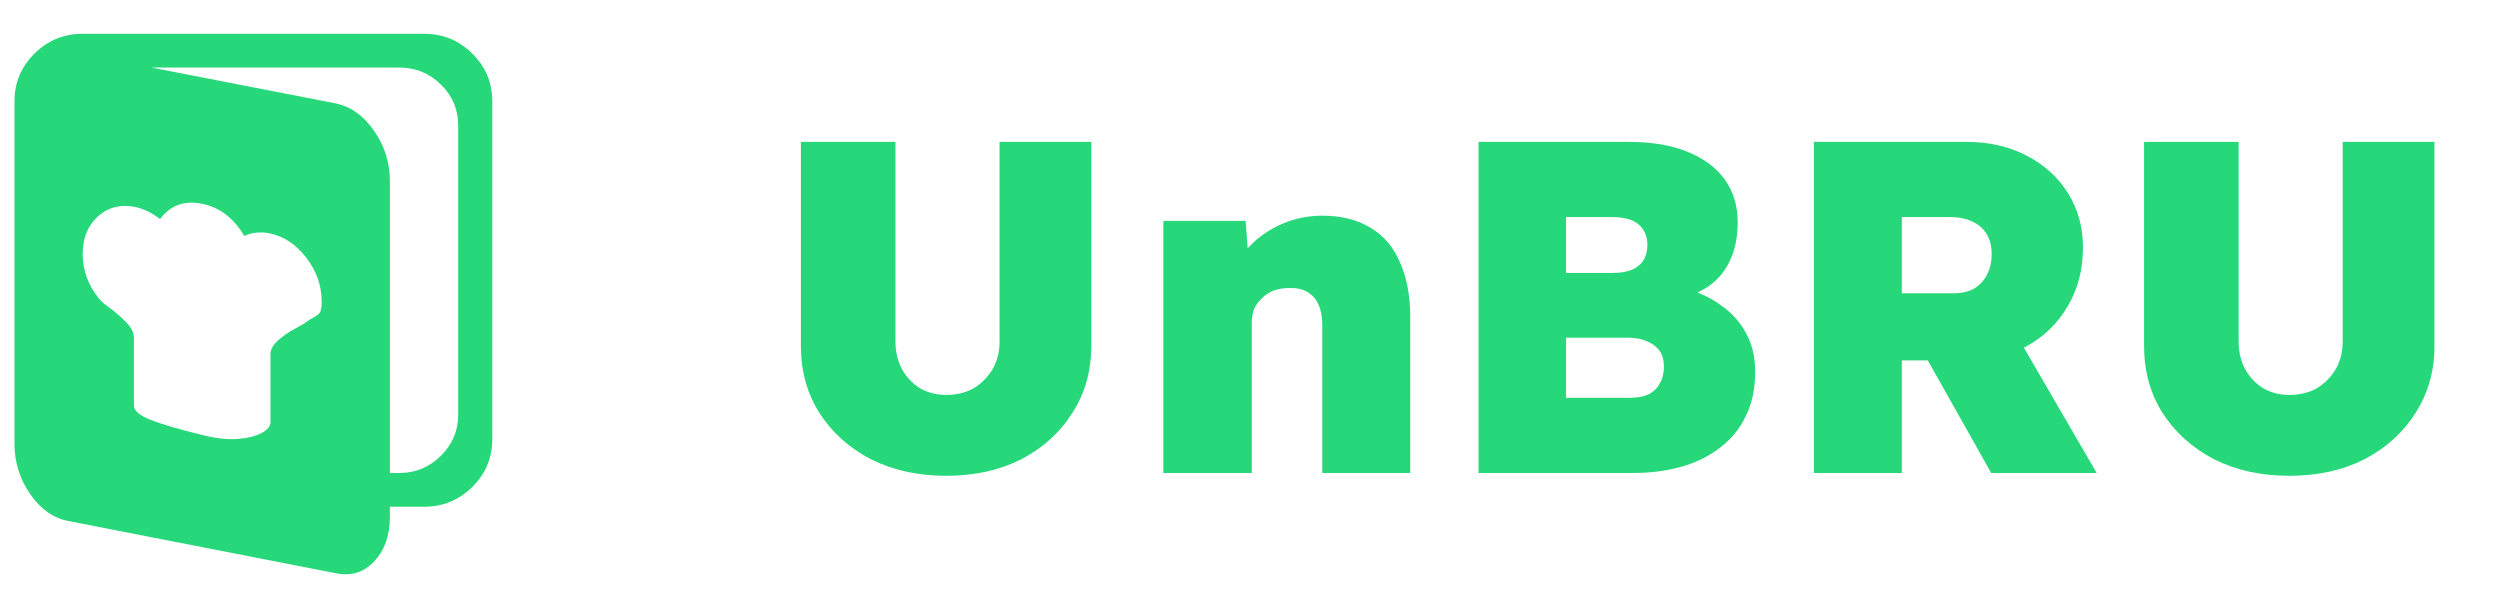
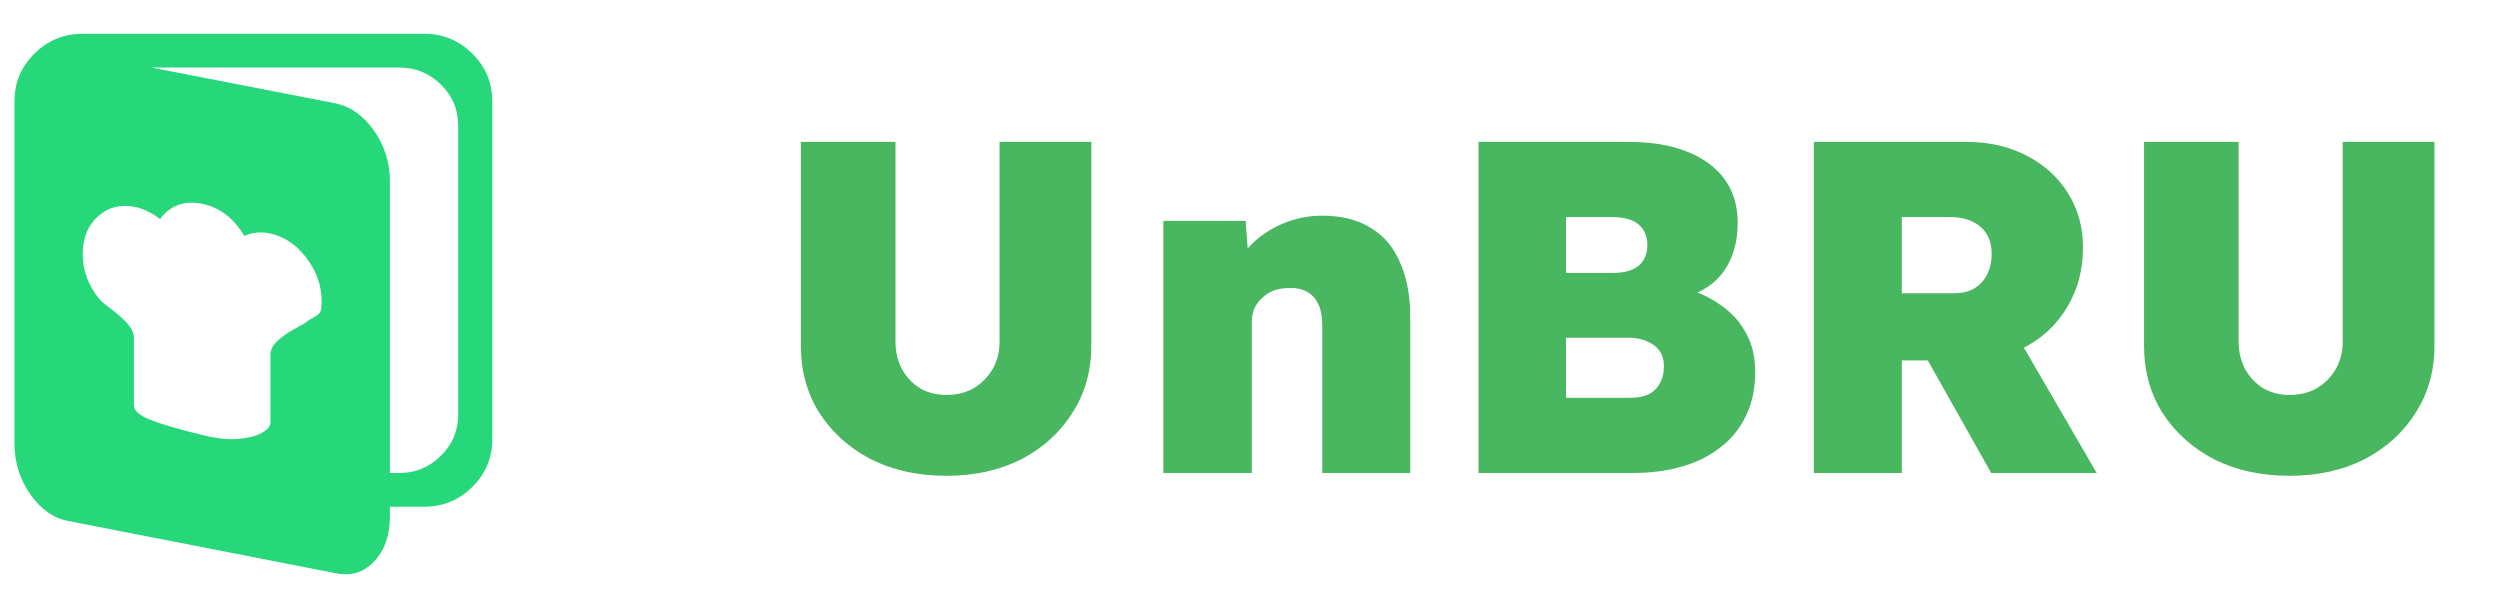
<svg xmlns="http://www.w3.org/2000/svg" width="74" height="18" viewBox="0 0 74 18" fill="none">
  <path d="M12.552 15H11.541V15.297C11.541 15.849 11.386 16.289 11.076 16.617C10.765 16.945 10.389 17.062 9.947 16.969L2.022 15.422C1.58 15.338 1.204 15.073 0.893 14.625C0.583 14.177 0.428 13.677 0.428 13.125V3C0.428 2.448 0.625 1.977 1.02 1.586C1.414 1.195 1.89 1 2.448 1H12.552C13.11 1 13.586 1.195 13.98 1.586C14.375 1.977 14.572 2.448 14.572 3V13C14.572 13.552 14.375 14.023 13.98 14.414C13.586 14.805 13.11 15 12.552 15ZM2.448 7.516C2.448 7.995 2.606 8.432 2.922 8.828C2.964 8.891 3.077 8.99 3.261 9.125C3.445 9.26 3.609 9.404 3.751 9.555C3.893 9.706 3.964 9.854 3.964 10V12C3.964 12.156 4.13 12.3 4.461 12.43C4.793 12.56 5.3 12.708 5.984 12.875C6.395 12.979 6.75 13.018 7.05 12.992C7.35 12.966 7.584 12.906 7.753 12.812C7.921 12.719 8.005 12.615 8.005 12.5V10.5C8.005 10.354 8.076 10.216 8.218 10.086C8.36 9.956 8.529 9.839 8.723 9.734C8.918 9.63 9.031 9.562 9.063 9.531C9.116 9.49 9.192 9.443 9.292 9.391C9.392 9.339 9.455 9.284 9.481 9.227C9.508 9.169 9.521 9.068 9.521 8.922C9.521 8.453 9.368 8.021 9.063 7.625C8.758 7.229 8.395 6.99 7.974 6.906C7.71 6.854 7.463 6.88 7.232 6.984C6.916 6.453 6.498 6.135 5.977 6.031C5.456 5.927 5.043 6.078 4.737 6.484C4.495 6.297 4.248 6.177 3.995 6.125C3.564 6.042 3.198 6.135 2.898 6.406C2.598 6.677 2.448 7.047 2.448 7.516ZM13.562 3.719C13.562 3.24 13.391 2.833 13.049 2.5C12.707 2.167 12.299 2 11.826 2H4.485L9.947 3.062C10.389 3.156 10.765 3.427 11.076 3.875C11.386 4.323 11.541 4.818 11.541 5.359V14H11.826C12.299 14 12.707 13.831 13.049 13.492C13.391 13.154 13.562 12.75 13.562 12.281V3.719Z" fill="#27D87B" />
-   <path d="M28.005 14.084C27.174 14.084 26.432 13.921 25.779 13.594C25.134 13.258 24.626 12.801 24.253 12.222C23.889 11.643 23.706 10.981 23.706 10.234V4.2H26.506V10.108C26.506 10.416 26.572 10.691 26.703 10.934C26.833 11.167 27.011 11.354 27.235 11.494C27.468 11.625 27.724 11.69 28.005 11.69C28.312 11.69 28.583 11.625 28.817 11.494C29.05 11.354 29.236 11.167 29.377 10.934C29.517 10.691 29.587 10.416 29.587 10.108V4.2H32.303V10.234C32.303 10.981 32.116 11.643 31.742 12.222C31.378 12.801 30.875 13.258 30.23 13.594C29.587 13.921 28.845 14.084 28.005 14.084ZM34.435 14V6.538H36.871L36.983 8.05L36.451 8.218C36.545 7.863 36.727 7.551 36.997 7.28C37.268 7 37.59 6.781 37.963 6.622C38.337 6.463 38.729 6.384 39.139 6.384C39.699 6.384 40.171 6.501 40.553 6.734C40.945 6.958 41.239 7.299 41.435 7.756C41.641 8.204 41.743 8.755 41.743 9.408V14H39.139V9.618C39.139 9.375 39.102 9.175 39.027 9.016C38.953 8.848 38.841 8.722 38.691 8.638C38.542 8.554 38.365 8.517 38.159 8.526C38.001 8.526 37.851 8.549 37.711 8.596C37.581 8.643 37.464 8.717 37.361 8.82C37.259 8.913 37.179 9.021 37.123 9.142C37.077 9.263 37.053 9.399 37.053 9.548V14H35.751C35.434 14 35.163 14 34.939 14C34.725 14 34.557 14 34.435 14ZM43.764 14V4.2H48.202C48.892 4.2 49.476 4.298 49.952 4.494C50.437 4.69 50.806 4.965 51.058 5.32C51.31 5.675 51.436 6.095 51.436 6.58C51.436 7.159 51.3 7.639 51.03 8.022C50.759 8.405 50.367 8.661 49.854 8.792L49.812 8.526C50.241 8.629 50.614 8.797 50.932 9.03C51.258 9.254 51.51 9.534 51.688 9.87C51.865 10.197 51.954 10.575 51.954 11.004C51.954 11.508 51.86 11.947 51.674 12.32C51.496 12.693 51.24 13.006 50.904 13.258C50.577 13.51 50.194 13.697 49.756 13.818C49.326 13.939 48.855 14 48.342 14H43.764ZM46.354 11.774H48.258C48.472 11.774 48.65 11.741 48.79 11.676C48.939 11.601 49.051 11.494 49.126 11.354C49.21 11.214 49.252 11.046 49.252 10.85C49.252 10.663 49.21 10.509 49.126 10.388C49.042 10.267 48.92 10.173 48.762 10.108C48.603 10.033 48.412 9.996 48.188 9.996H46.354V11.774ZM46.354 8.078H47.754C47.978 8.078 48.164 8.045 48.314 7.98C48.463 7.915 48.575 7.821 48.65 7.7C48.724 7.569 48.762 7.42 48.762 7.252C48.762 7 48.678 6.799 48.51 6.65C48.342 6.501 48.076 6.426 47.712 6.426H46.354V8.078ZM53.69 14V4.2H58.212C58.874 4.2 59.467 4.335 59.989 4.606C60.512 4.877 60.918 5.245 61.208 5.712C61.506 6.179 61.656 6.715 61.656 7.322C61.656 7.975 61.506 8.554 61.208 9.058C60.918 9.562 60.512 9.959 59.989 10.248C59.467 10.528 58.874 10.668 58.212 10.668H56.294V14H53.69ZM58.94 14L56.447 9.576L59.289 9.226L62.062 14H58.94ZM56.294 8.68H57.834C58.076 8.68 58.277 8.633 58.435 8.54C58.603 8.437 58.73 8.302 58.813 8.134C58.907 7.957 58.953 7.751 58.953 7.518C58.953 7.294 58.907 7.103 58.813 6.944C58.72 6.776 58.58 6.65 58.394 6.566C58.216 6.473 57.992 6.426 57.721 6.426H56.294V8.68ZM67.762 14.084C66.932 14.084 66.19 13.921 65.536 13.594C64.892 13.258 64.384 12.801 64.01 12.222C63.646 11.643 63.464 10.981 63.464 10.234V4.2H66.264V10.108C66.264 10.416 66.33 10.691 66.46 10.934C66.591 11.167 66.768 11.354 66.992 11.494C67.226 11.625 67.482 11.69 67.762 11.69C68.07 11.69 68.341 11.625 68.574 11.494C68.808 11.354 68.994 11.167 69.134 10.934C69.274 10.691 69.344 10.416 69.344 10.108V4.2H72.06V10.234C72.06 10.981 71.874 11.643 71.5 12.222C71.136 12.801 70.632 13.258 69.988 13.594C69.344 13.921 68.602 14.084 67.762 14.084Z" fill="#27D87B" />
+   <path d="M28.005 14.084C27.174 14.084 26.432 13.921 25.779 13.594C25.134 13.258 24.626 12.801 24.253 12.222C23.889 11.643 23.706 10.981 23.706 10.234V4.2H26.506V10.108C26.506 10.416 26.572 10.691 26.703 10.934C26.833 11.167 27.011 11.354 27.235 11.494C27.468 11.625 27.724 11.69 28.005 11.69C28.312 11.69 28.583 11.625 28.817 11.494C29.05 11.354 29.236 11.167 29.377 10.934C29.517 10.691 29.587 10.416 29.587 10.108V4.2H32.303V10.234C32.303 10.981 32.116 11.643 31.742 12.222C31.378 12.801 30.875 13.258 30.23 13.594C29.587 13.921 28.845 14.084 28.005 14.084ZM34.435 14V6.538H36.871L36.983 8.05L36.451 8.218C36.545 7.863 36.727 7.551 36.997 7.28C37.268 7 37.59 6.781 37.963 6.622C38.337 6.463 38.729 6.384 39.139 6.384C39.699 6.384 40.171 6.501 40.553 6.734C40.945 6.958 41.239 7.299 41.435 7.756C41.641 8.204 41.743 8.755 41.743 9.408V14H39.139V9.618C39.139 9.375 39.102 9.175 39.027 9.016C38.953 8.848 38.841 8.722 38.691 8.638C38.542 8.554 38.365 8.517 38.159 8.526C38.001 8.526 37.851 8.549 37.711 8.596C37.581 8.643 37.464 8.717 37.361 8.82C37.259 8.913 37.179 9.021 37.123 9.142C37.077 9.263 37.053 9.399 37.053 9.548V14H35.751C35.434 14 35.163 14 34.939 14C34.725 14 34.557 14 34.435 14ZM43.764 14V4.2H48.202C48.892 4.2 49.476 4.298 49.952 4.494C50.437 4.69 50.806 4.965 51.058 5.32C51.31 5.675 51.436 6.095 51.436 6.58C51.436 7.159 51.3 7.639 51.03 8.022C50.759 8.405 50.367 8.661 49.854 8.792L49.812 8.526C50.241 8.629 50.614 8.797 50.932 9.03C51.258 9.254 51.51 9.534 51.688 9.87C51.865 10.197 51.954 10.575 51.954 11.004C51.954 11.508 51.86 11.947 51.674 12.32C51.496 12.693 51.24 13.006 50.904 13.258C50.577 13.51 50.194 13.697 49.756 13.818C49.326 13.939 48.855 14 48.342 14H43.764ZM46.354 11.774H48.258C48.472 11.774 48.65 11.741 48.79 11.676C48.939 11.601 49.051 11.494 49.126 11.354C49.21 11.214 49.252 11.046 49.252 10.85C49.252 10.663 49.21 10.509 49.126 10.388C49.042 10.267 48.92 10.173 48.762 10.108C48.603 10.033 48.412 9.996 48.188 9.996H46.354V11.774ZM46.354 8.078H47.754C47.978 8.078 48.164 8.045 48.314 7.98C48.463 7.915 48.575 7.821 48.65 7.7C48.724 7.569 48.762 7.42 48.762 7.252C48.762 7 48.678 6.799 48.51 6.65C48.342 6.501 48.076 6.426 47.712 6.426H46.354V8.078ZM53.69 14V4.2H58.212C58.874 4.2 59.467 4.335 59.989 4.606C60.512 4.877 60.918 5.245 61.208 5.712C61.506 6.179 61.656 6.715 61.656 7.322C61.656 7.975 61.506 8.554 61.208 9.058C60.918 9.562 60.512 9.959 59.989 10.248C59.467 10.528 58.874 10.668 58.212 10.668H56.294V14H53.69ZM58.94 14L56.447 9.576L59.289 9.226L62.062 14H58.94ZM56.294 8.68H57.834C58.076 8.68 58.277 8.633 58.435 8.54C58.603 8.437 58.73 8.302 58.813 8.134C58.907 7.957 58.953 7.751 58.953 7.518C58.953 7.294 58.907 7.103 58.813 6.944C58.72 6.776 58.58 6.65 58.394 6.566C58.216 6.473 57.992 6.426 57.721 6.426H56.294V8.68ZM67.762 14.084C66.932 14.084 66.19 13.921 65.536 13.594C64.892 13.258 64.384 12.801 64.01 12.222C63.646 11.643 63.464 10.981 63.464 10.234V4.2H66.264V10.108C66.264 10.416 66.33 10.691 66.46 10.934C66.591 11.167 66.768 11.354 66.992 11.494C67.226 11.625 67.482 11.69 67.762 11.69C68.07 11.69 68.341 11.625 68.574 11.494C68.808 11.354 68.994 11.167 69.134 10.934C69.274 10.691 69.344 10.416 69.344 10.108V4.2H72.06V10.234C72.06 10.981 71.874 11.643 71.5 12.222C71.136 12.801 70.632 13.258 69.988 13.594C69.344 13.921 68.602 14.084 67.762 14.084Z" fill="#49B660" />
</svg>
